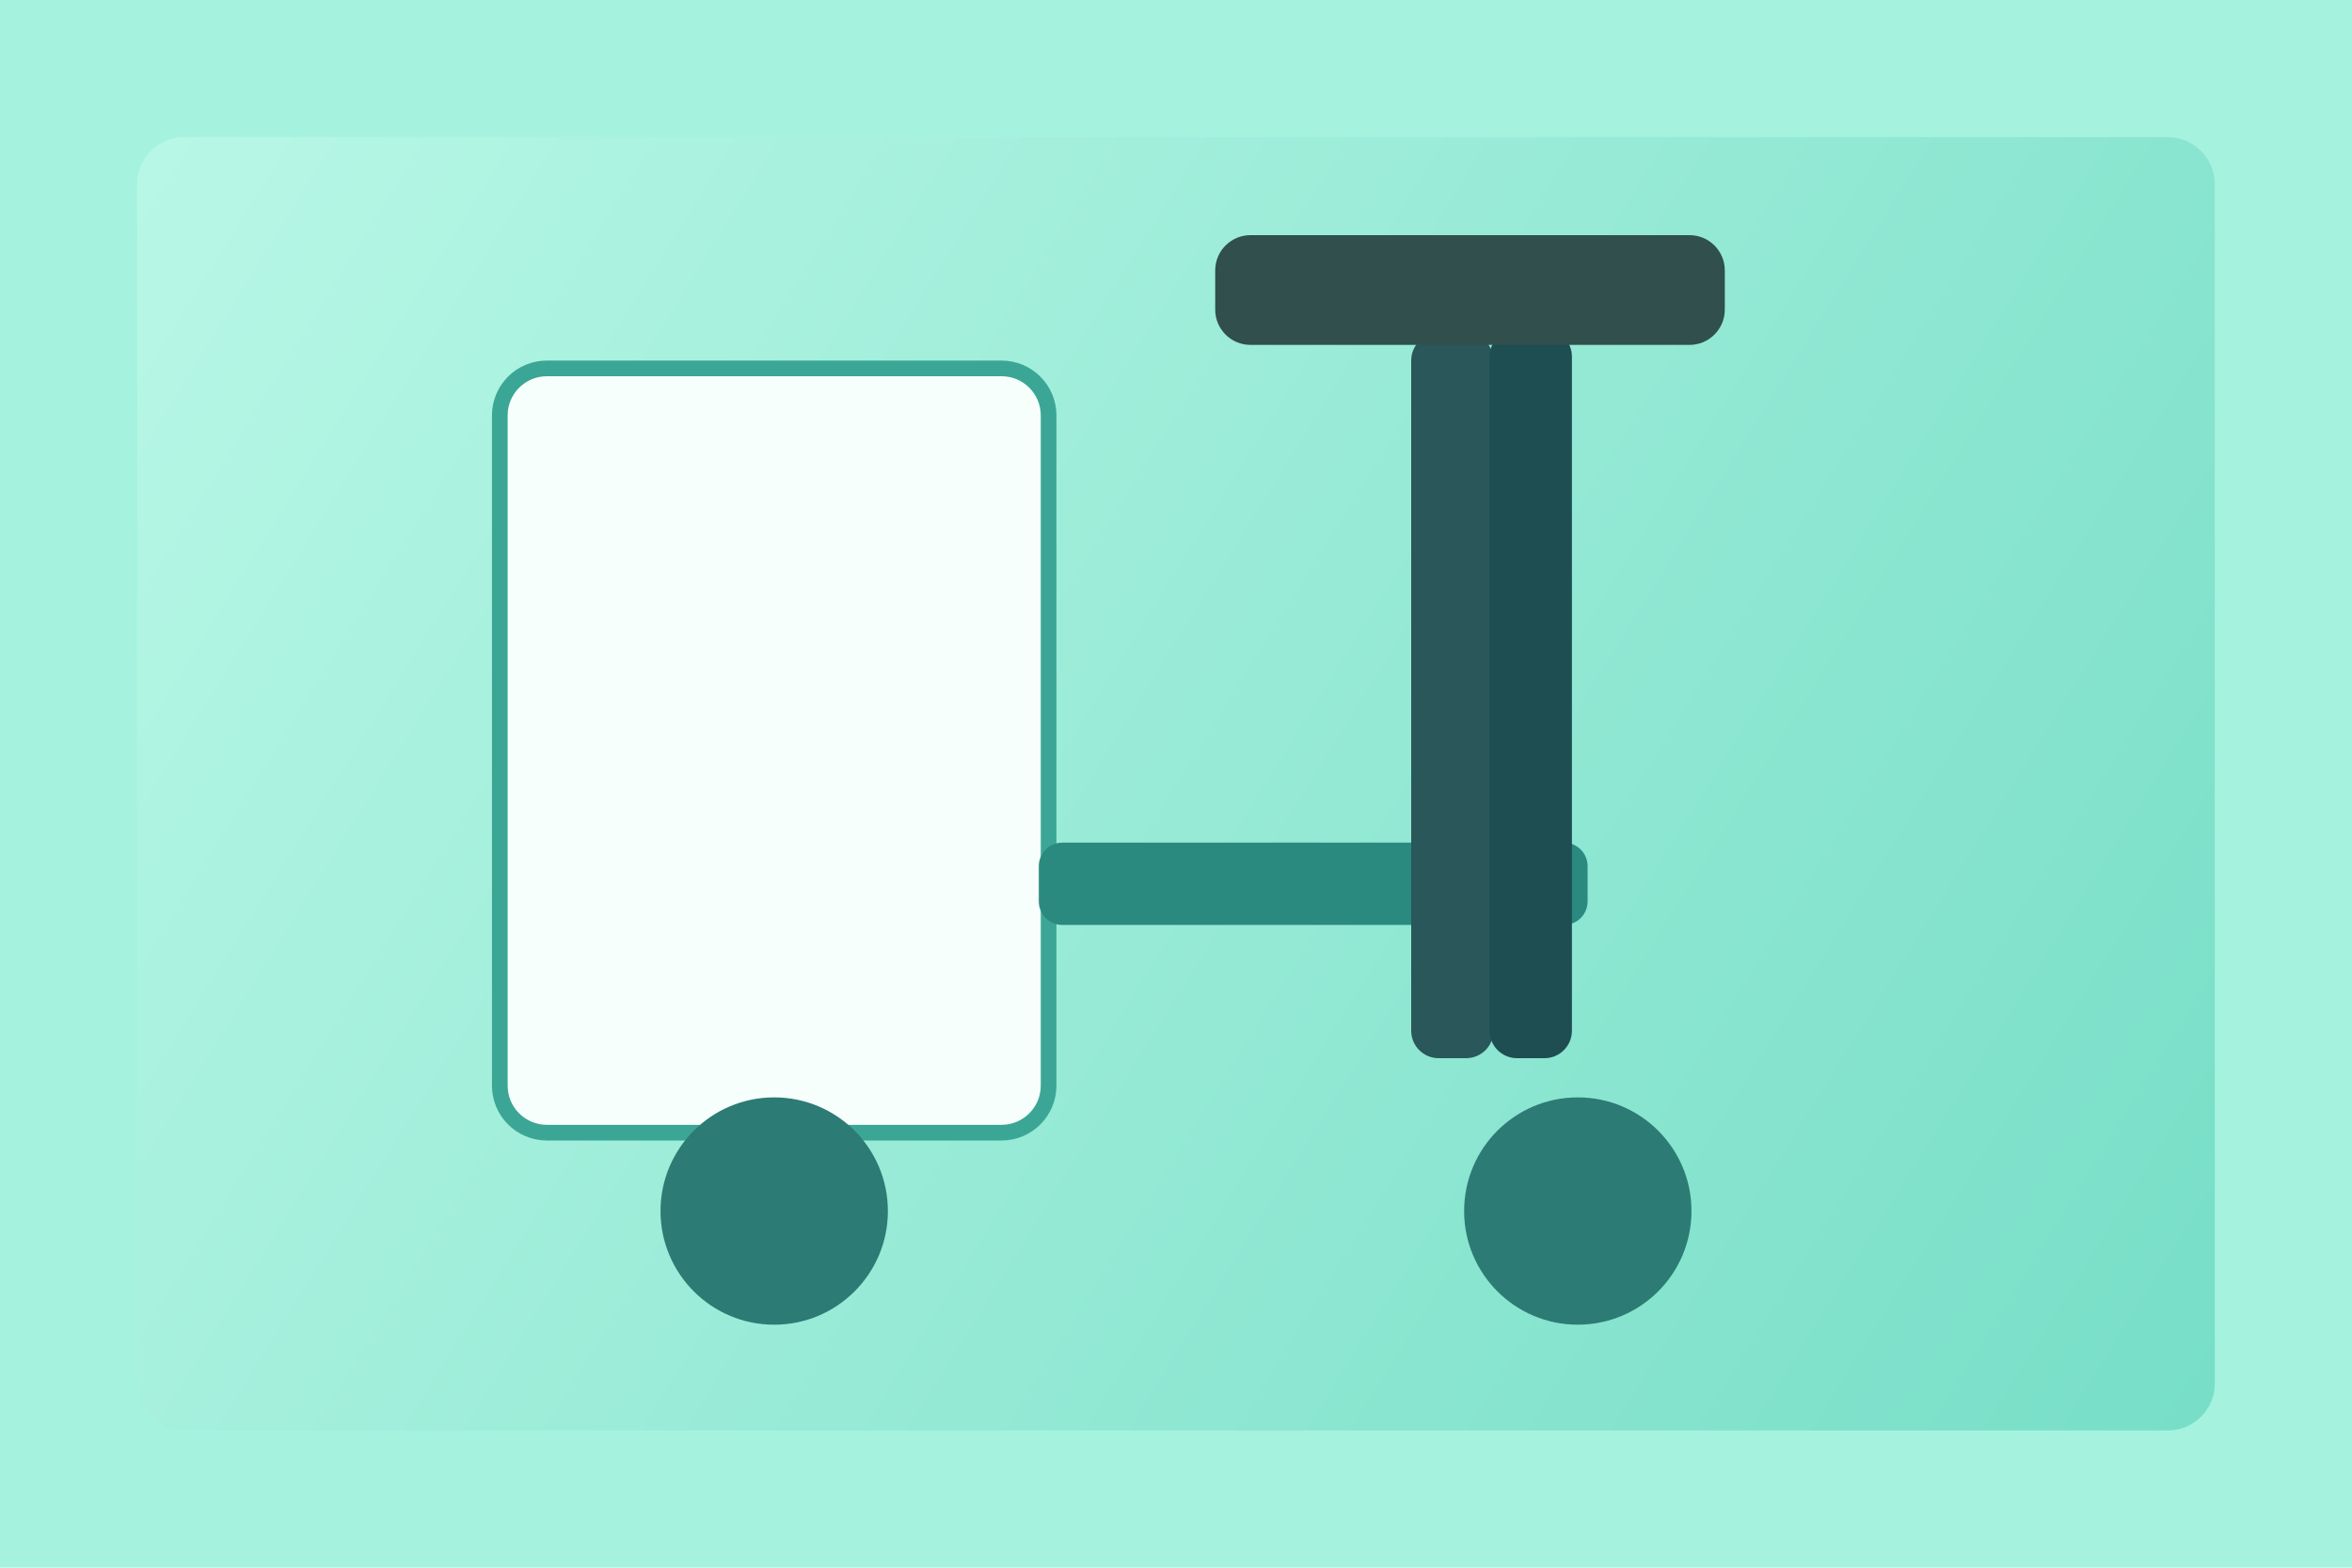
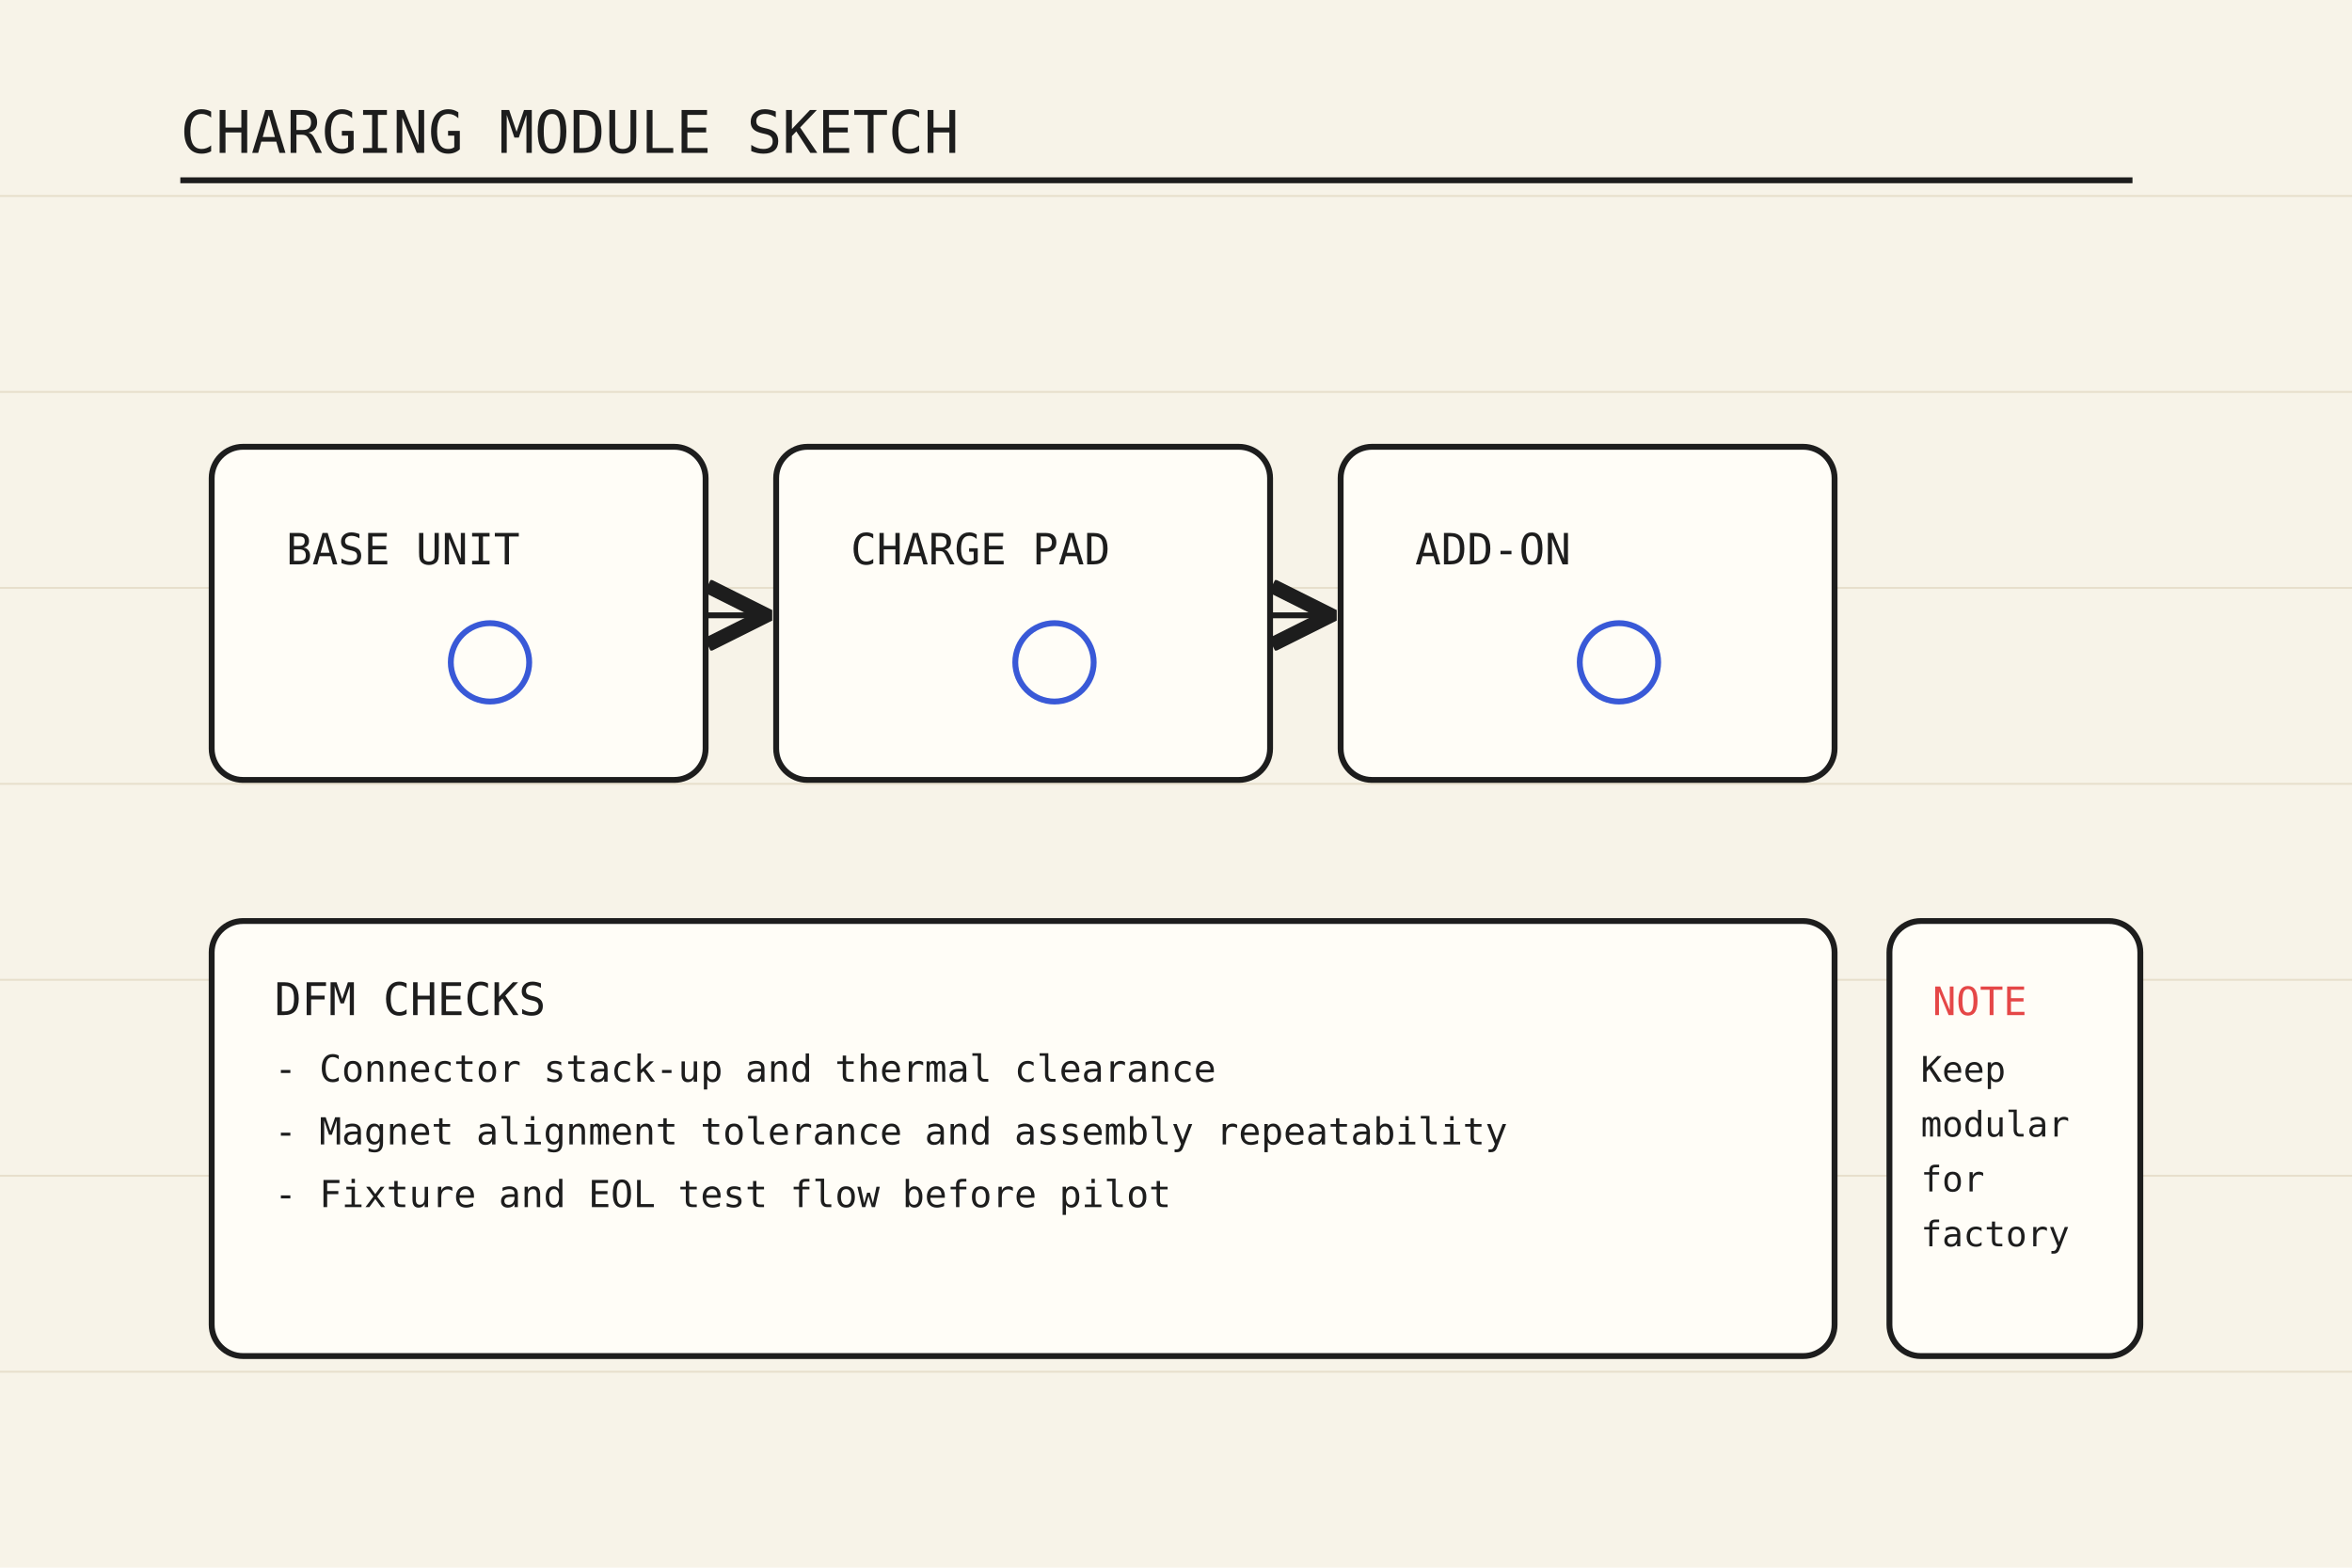
<svg xmlns="http://www.w3.org/2000/svg" width="1200" height="800" viewBox="0 0 1200 800" fill="none">
-   <rect width="1200" height="800" fill="#A5F3DF" />
-   <rect x="70" y="70" width="1060" height="660" rx="24" fill="url(#a)" />
-   <rect x="255" y="188" width="280" height="390" rx="24" fill="#F7FFFC" stroke="#3BA695" stroke-width="8" />
-   <circle cx="395" cy="618" r="58" fill="#2C7B74" />
-   <circle cx="805" cy="618" r="58" fill="#2C7B74" />
-   <rect x="530" y="430" width="280" height="42" rx="12" fill="#2B8A80" />
-   <rect x="720" y="170" width="42" height="370" rx="14" fill="#29575A" />
-   <rect x="760" y="168" width="42" height="372" rx="14" fill="#1E4D52" />
-   <rect x="620" y="120" width="260" height="56" rx="18" fill="#304F4D" />
  <defs>
-     <linearGradient id="a" x1="70" y1="70" x2="1130" y2="730" gradientUnits="userSpaceOnUse">
-       <stop stop-color="#B8F7E6" />
-       <stop offset="1" stop-color="#77DEC7" />
-     </linearGradient>
+     <marker id="a" markerWidth="12" markerHeight="12" refX="10" refY="6" orient="auto">
+       <path d="M1 1L11 6L1 11" stroke="#1D1D1D" stroke-width="2.5" fill="none" />
+     </marker>
  </defs>
+   <rect width="1200" height="800" fill="#F7F3E8" />
+   <path d="M0 100H1200M0 200H1200M0 300H1200M0 400H1200M0 500H1200M0 600H1200M0 700H1200" stroke="#E7DFCC" />
+   <text x="92" y="78" fill="#1D1D1D" font-size="30" font-family="IBM Plex Mono, monospace">CHARGING MODULE SKETCH</text>
+   <path d="M92 92H1088" stroke="#1D1D1D" stroke-width="3" />
+   <rect x="108" y="228" width="252" height="170" rx="16" fill="#FFFDF7" stroke="#1D1D1D" stroke-width="3" />
+   <rect x="396" y="228" width="252" height="170" rx="16" fill="#FFFDF7" stroke="#1D1D1D" stroke-width="3" />
+   <rect x="684" y="228" width="252" height="170" rx="16" fill="#FFFDF7" stroke="#1D1D1D" stroke-width="3" />
+   <text x="146" y="288" fill="#1D1D1D" font-size="22" font-family="IBM Plex Mono, monospace">BASE UNIT</text>
+   <text x="434" y="288" fill="#1D1D1D" font-size="22" font-family="IBM Plex Mono, monospace">CHARGE PAD</text>
+   <text x="722" y="288" fill="#1D1D1D" font-size="22" font-family="IBM Plex Mono, monospace">ADD-ON</text>
+   <circle cx="250" cy="338" r="20" fill="none" stroke="#3959D7" stroke-width="3" />
+   <circle cx="538" cy="338" r="20" fill="none" stroke="#3959D7" stroke-width="3" />
+   <circle cx="826" cy="338" r="20" fill="none" stroke="#3959D7" stroke-width="3" />
+   <path d="M360 314H388" stroke="#1D1D1D" stroke-width="3" marker-end="url(#a)" />
+   <path d="M648 314H676" stroke="#1D1D1D" stroke-width="3" marker-end="url(#a)" />
+   <rect x="108" y="470" width="828" height="222" rx="16" fill="#FFFDF7" stroke="#1D1D1D" stroke-width="3" />
+   <text x="140" y="518" fill="#1D1D1D" font-size="23" font-family="IBM Plex Mono, monospace">DFM CHECKS</text>
+   <text x="140" y="552" fill="#1D1D1D" font-size="19" font-family="IBM Plex Mono, monospace">- Connector stack-up and thermal clearance</text>
+   <text x="140" y="584" fill="#1D1D1D" font-size="19" font-family="IBM Plex Mono, monospace">- Magnet alignment tolerance and assembly repeatability</text>
+   <text x="140" y="616" fill="#1D1D1D" font-size="19" font-family="IBM Plex Mono, monospace">- Fixture and EOL test flow before pilot</text>
+   <rect x="964" y="470" width="128" height="222" rx="16" fill="#FFFDF7" stroke="#1D1D1D" stroke-width="3" />
+   <text x="986" y="518" fill="#E54747" font-size="20" font-family="IBM Plex Mono, monospace">NOTE</text>
+   <text x="980" y="552" fill="#1D1D1D" font-size="18" font-family="IBM Plex Mono, monospace">Keep</text>
+   <text x="980" y="580" fill="#1D1D1D" font-size="18" font-family="IBM Plex Mono, monospace">modular</text>
+   <text x="980" y="608" fill="#1D1D1D" font-size="18" font-family="IBM Plex Mono, monospace">for</text>
+   <text x="980" y="636" fill="#1D1D1D" font-size="18" font-family="IBM Plex Mono, monospace">factory</text>
</svg>
